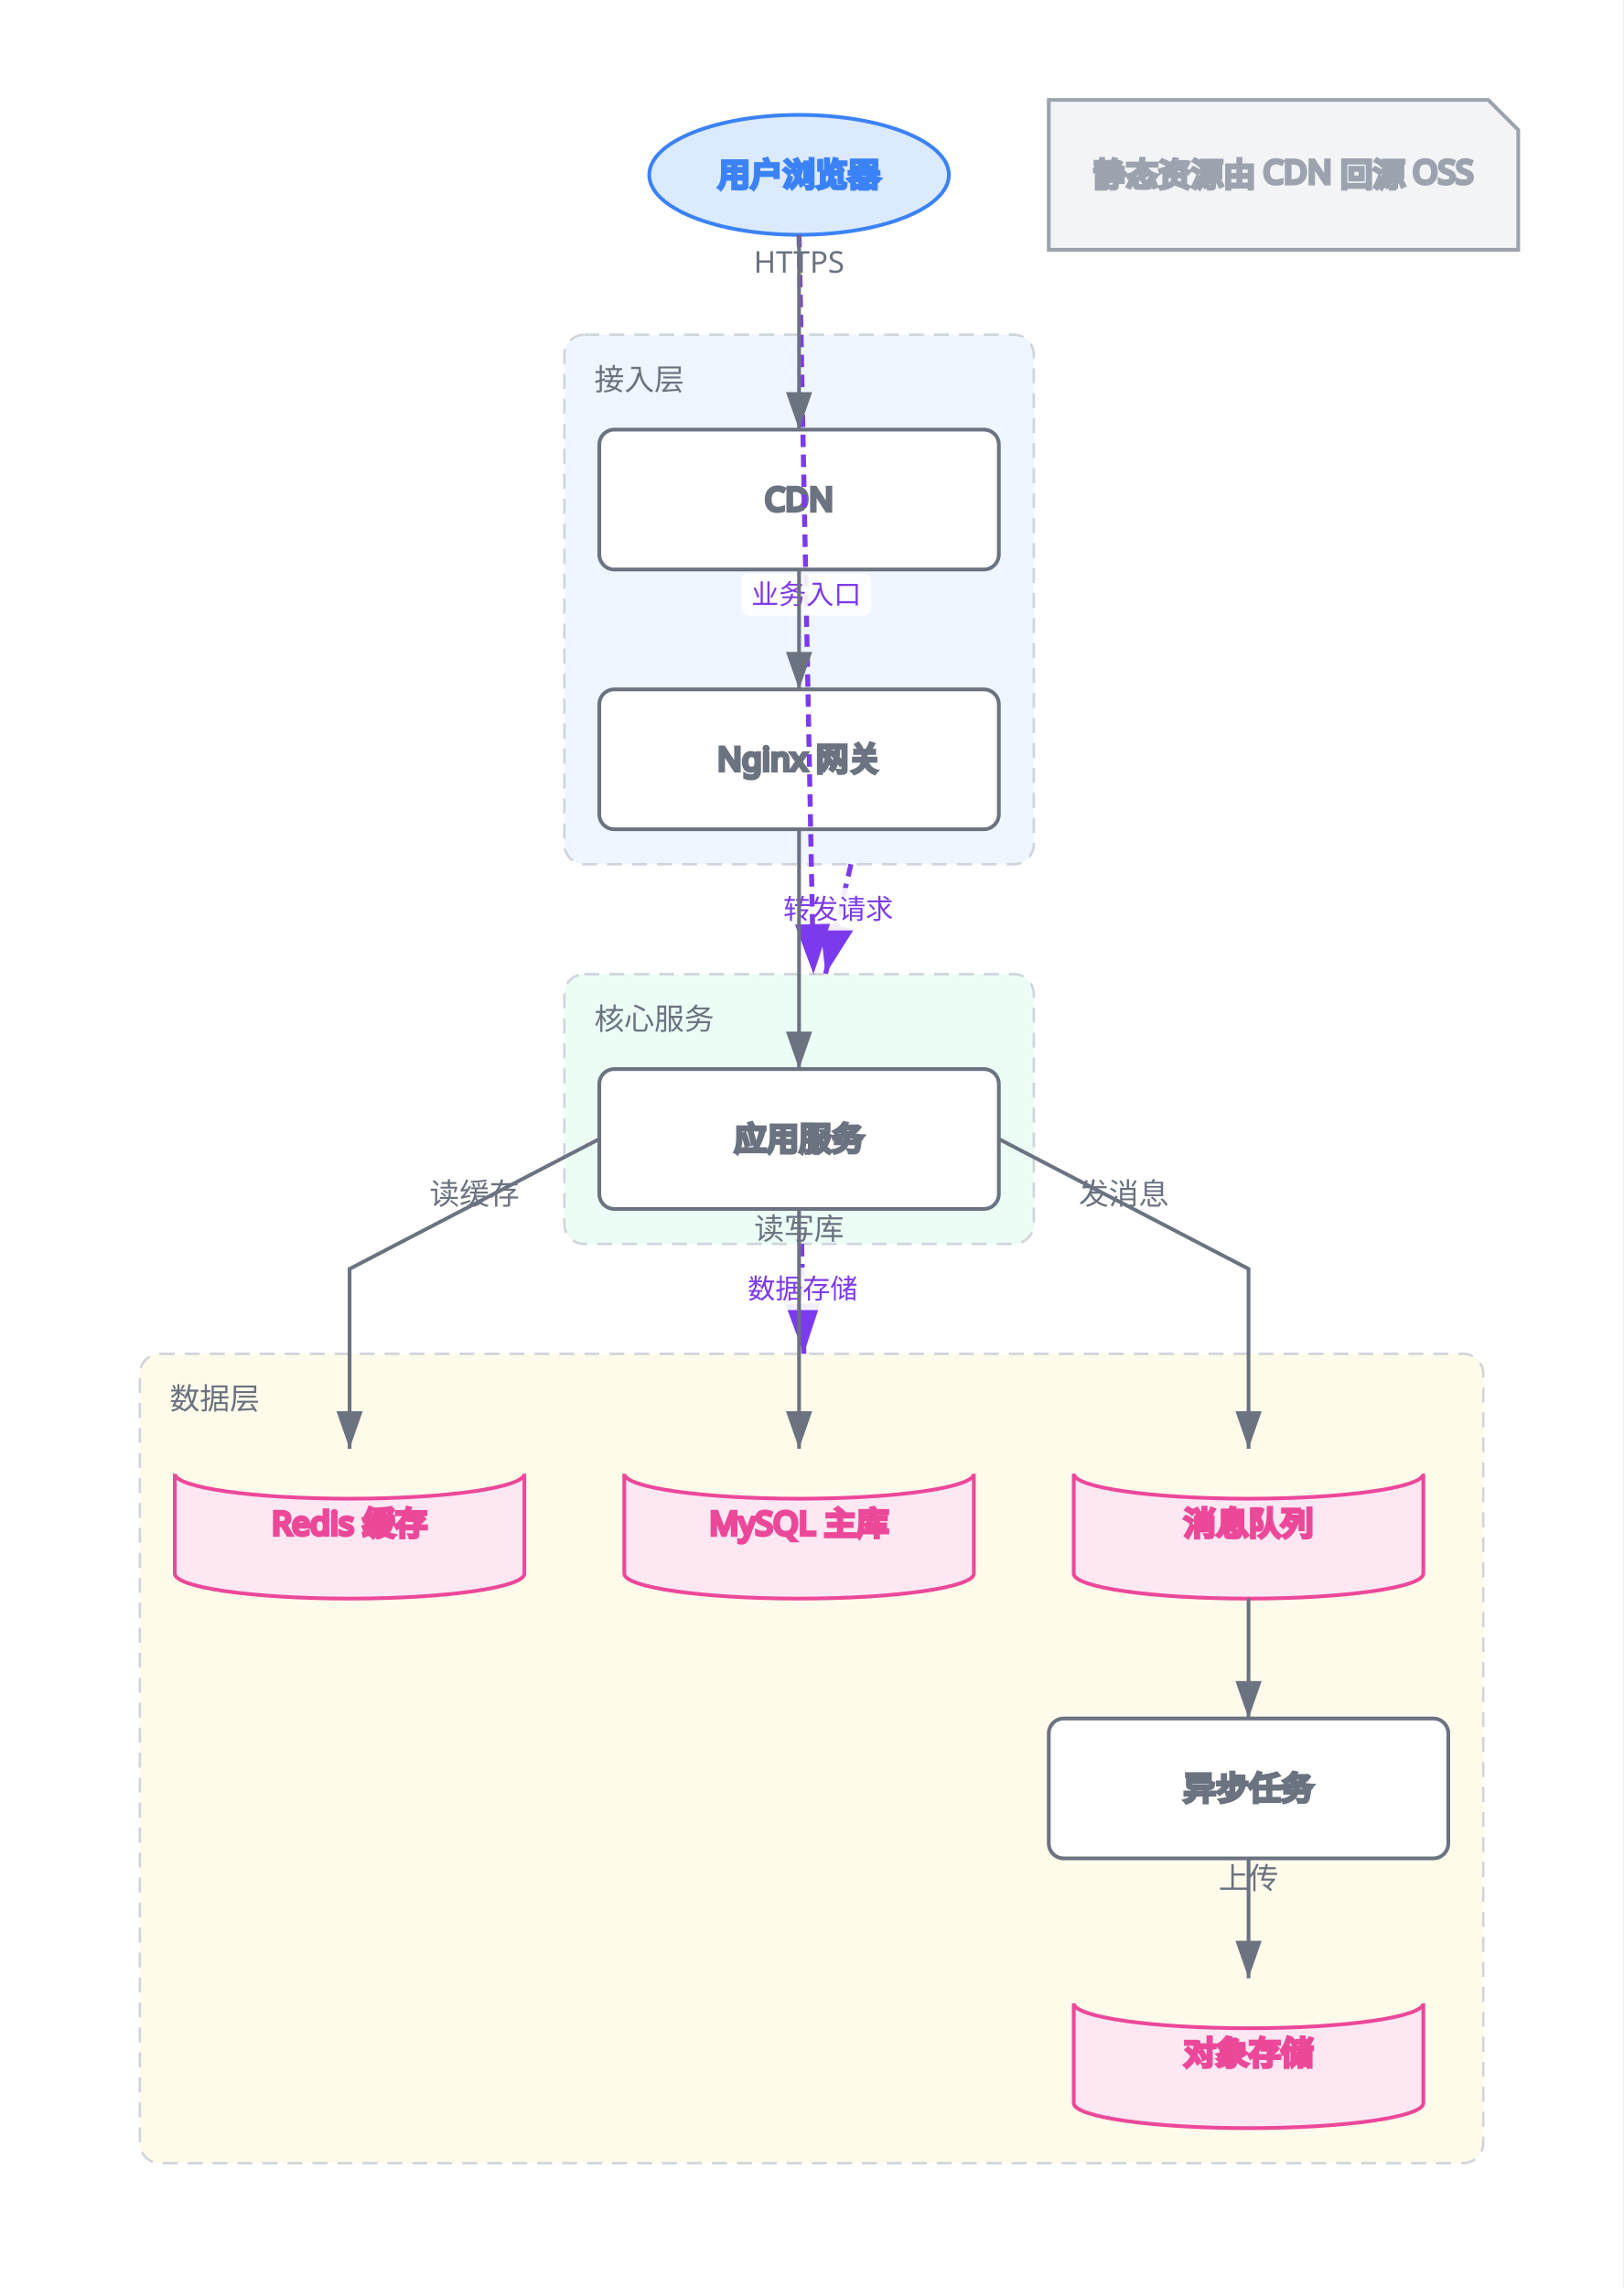
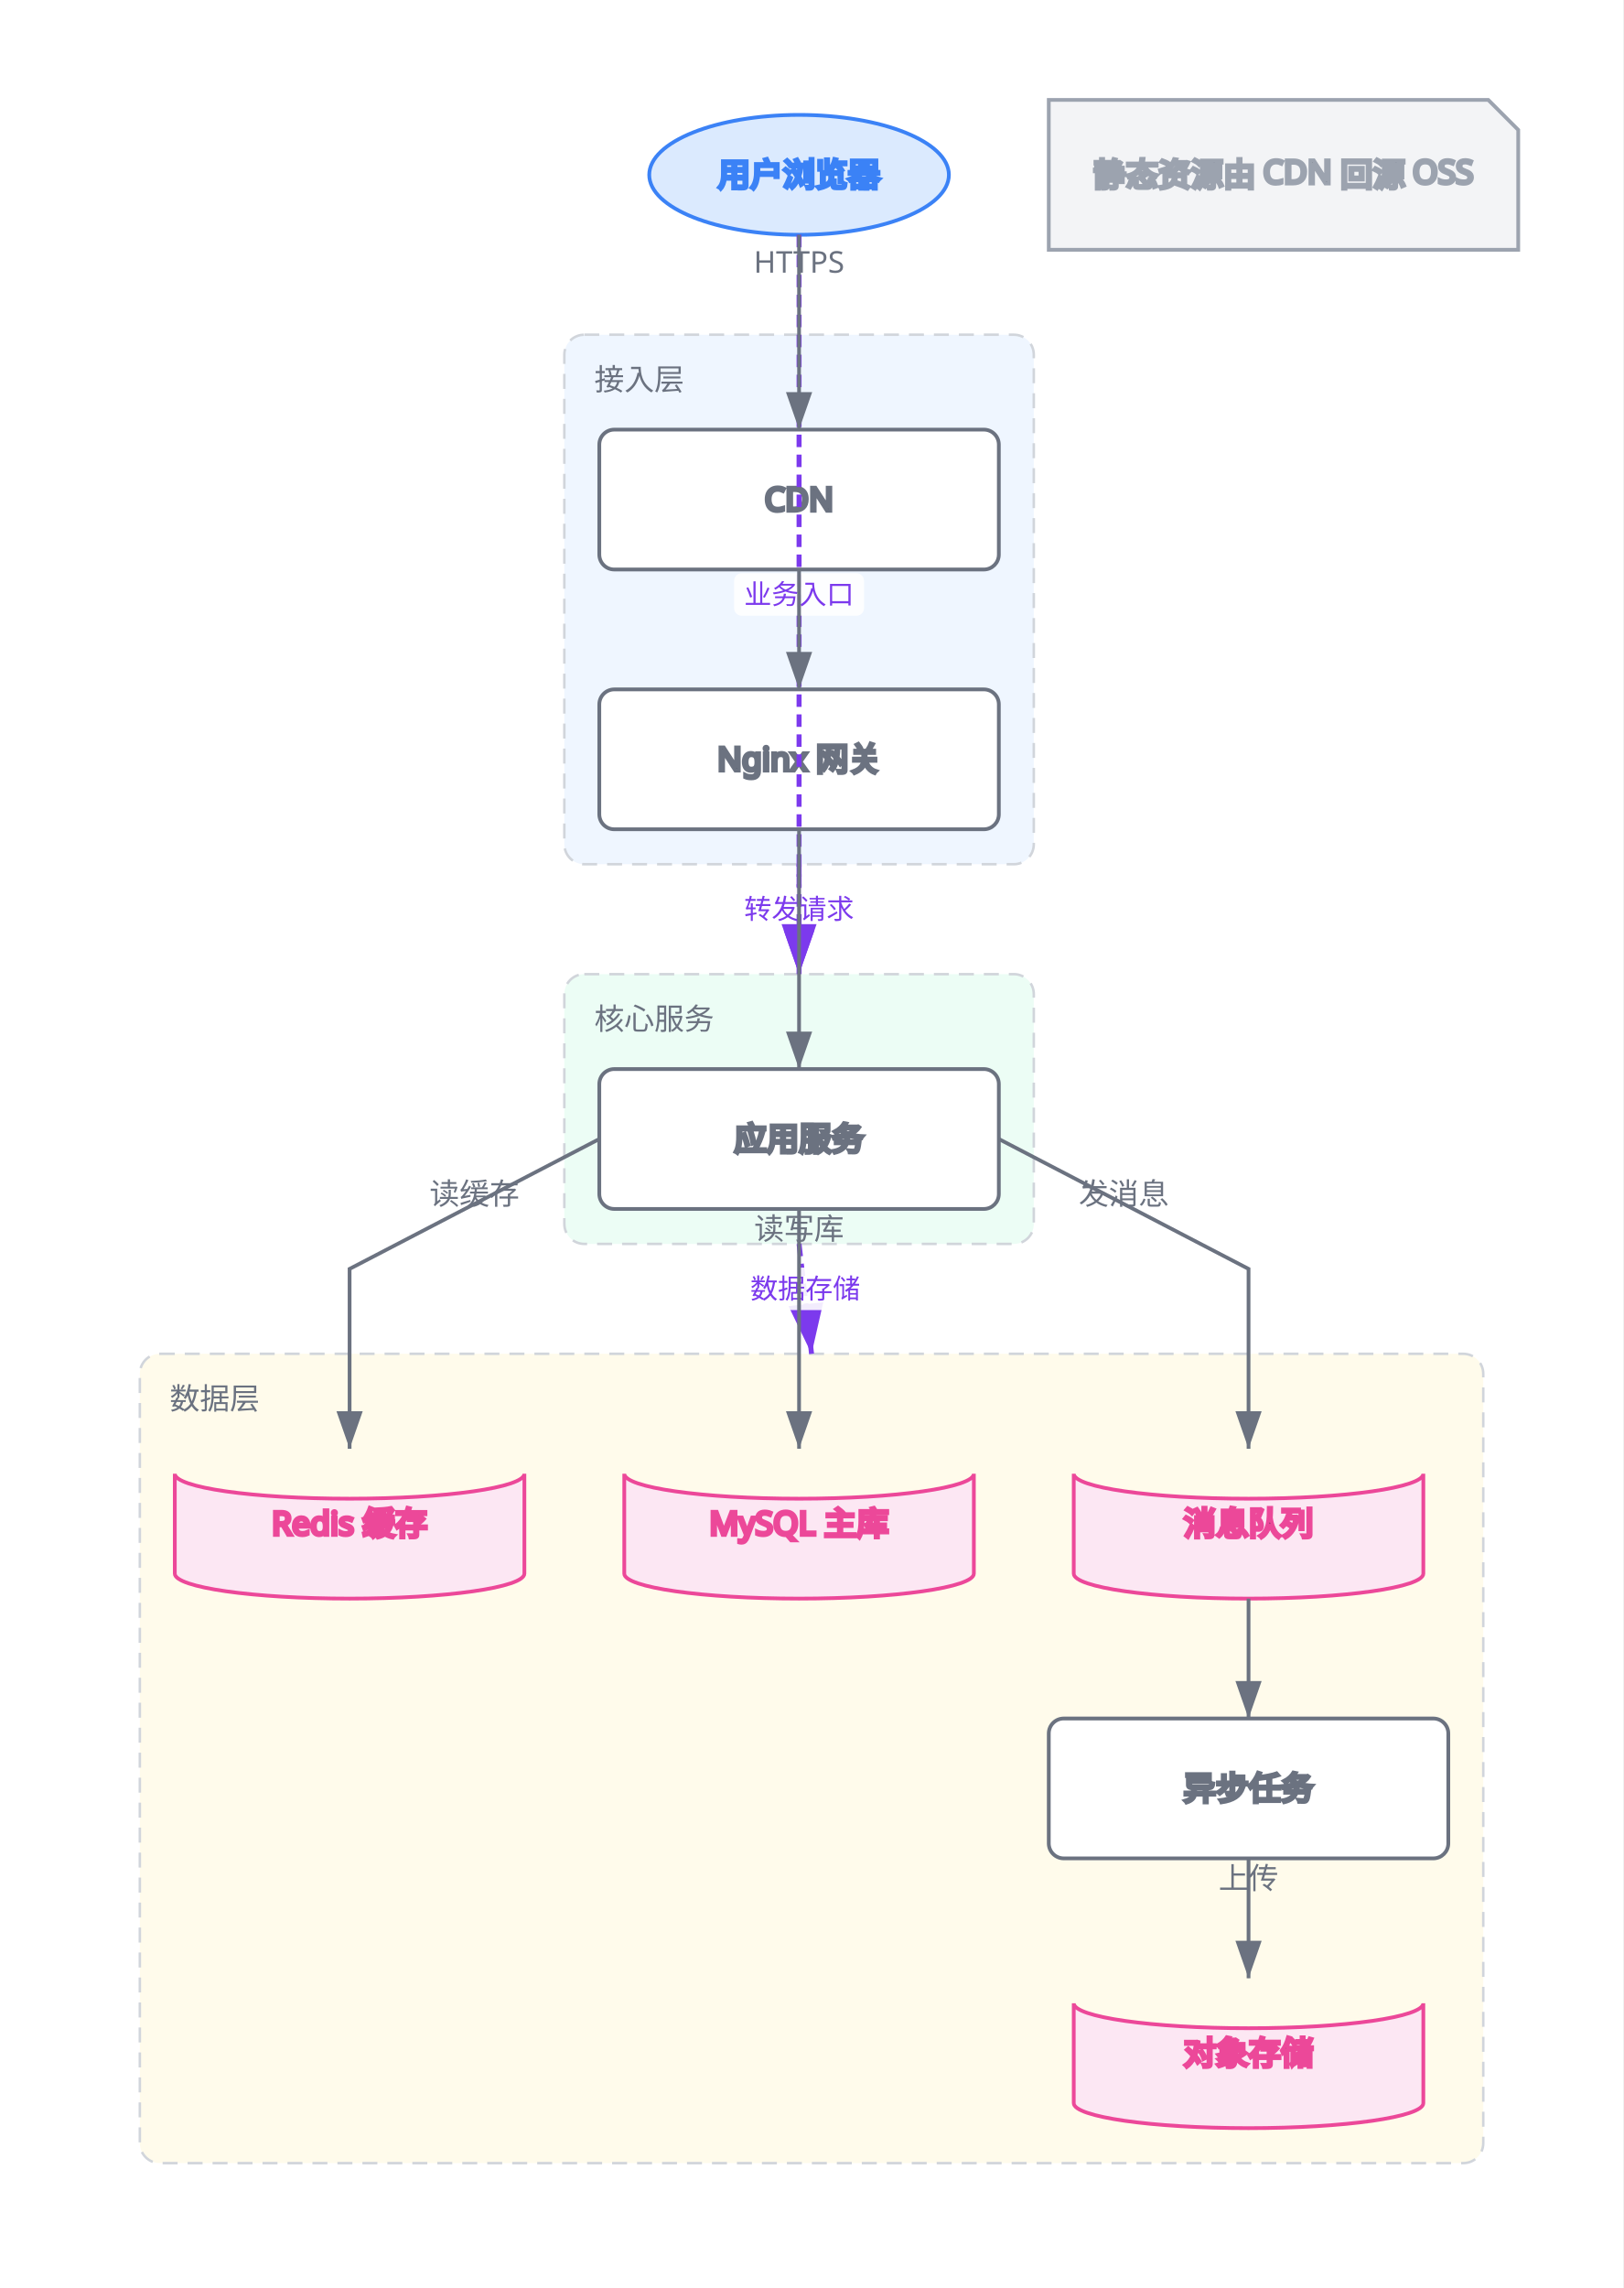
<svg xmlns="http://www.w3.org/2000/svg" width="650" height="916" viewBox="0 0 650 916">
  <defs>
    <marker id="arrowhead" markerWidth="10" markerHeight="7" refX="10" refY="3.5" orient="auto">
      <polygon points="0 0, 10 3.5, 0 7" fill="#6b7280" />
    </marker>
    <marker id="arrowhead-purple" markerWidth="10" markerHeight="7" refX="10" refY="3.5" orient="auto">
      <polygon points="0 0, 10 3.5, 0 7" fill="#7c3aed" />
    </marker>
  </defs>
-   <style>.lgdl-anchors,.lgdl-edge-anchors{opacity:0;pointer-events:none;transition:opacity .12s ease}.lgdl-node:hover + .lgdl-anchors,.lgdl-class:hover + .lgdl-anchors{opacity:1}.lgdl-edge:hover + .lgdl-edge-anchors,.lgdl-aggregate-edge:hover + .lgdl-edge-anchors{opacity:1}</style>
+   <style>.lgdl-anchors,.lgdl-edge-anchors{opacity:0;pointer-events:none;transition:opacity .12s ease}.lgdl-node:hover + .lgdl-anchors,.lgdl-class:hover + .lgdl-anchors,.lgdl-group:hover + .lgdl-anchors,.lgdl-lane:hover + .lgdl-anchors{opacity:1}.lgdl-edge:hover + .lgdl-edge-anchors,.lgdl-aggregate-edge:hover + .lgdl-edge-anchors{opacity:1}</style>
  <rect x="0" y="0" width="650" height="916" fill="#ffffff" />
  <g class="lgdl-group">
    <rect x="226" y="134" width="188" height="212" rx="8" fill="#eff6ff" stroke="#d1d5db" stroke-dasharray="6 4" />
    <text x="238" y="152" font-family="'Segoe UI', 'PingFang SC', 'Microsoft YaHei', sans-serif" font-size="12" fill="#6b7280" text-anchor="start" dominant-baseline="middle">接入层</text>
  </g>
+   <g class="lgdl-anchors">
+     <circle cx="414.0" cy="240.0" r="3" fill="#64748b" />
+     <circle cx="414.0" cy="334.0" r="3" fill="#64748b" />
+     <circle cx="320.0" cy="346.0" r="3" fill="#64748b" />
+     <circle cx="226.0" cy="334.0" r="3" fill="#64748b" />
+     <circle cx="226.0" cy="240.0" r="3" fill="#64748b" />
+     <circle cx="226.0" cy="146.0" r="3" fill="#64748b" />
+     <circle cx="320.0" cy="134.0" r="3" fill="#64748b" />
+     <circle cx="414.0" cy="146.0" r="3" fill="#64748b" />
+   </g>
  <g class="lgdl-group">
    <rect x="226" y="390" width="188" height="108" rx="8" fill="#ecfdf5" stroke="#d1d5db" stroke-dasharray="6 4" />
    <text x="238" y="408" font-family="'Segoe UI', 'PingFang SC', 'Microsoft YaHei', sans-serif" font-size="12" fill="#6b7280" text-anchor="start" dominant-baseline="middle">核心服务</text>
  </g>
+   <g class="lgdl-anchors">
+     <circle cx="414.0" cy="444.0" r="3" fill="#64748b" />
+     <circle cx="374.0" cy="498.0" r="3" fill="#64748b" />
+     <circle cx="320.0" cy="498.0" r="3" fill="#64748b" />
+     <circle cx="266.0" cy="498.0" r="3" fill="#64748b" />
+     <circle cx="226.0" cy="444.0" r="3" fill="#64748b" />
+     <circle cx="266.0" cy="390.0" r="3" fill="#64748b" />
+     <circle cx="320.0" cy="390.0" r="3" fill="#64748b" />
+     <circle cx="374.0" cy="390.0" r="3" fill="#64748b" />
+   </g>
  <g class="lgdl-group">
    <rect x="56" y="542" width="538" height="324" rx="8" fill="#fffbeb" stroke="#d1d5db" stroke-dasharray="6 4" />
    <text x="68" y="560" font-family="'Segoe UI', 'PingFang SC', 'Microsoft YaHei', sans-serif" font-size="12" fill="#6b7280" text-anchor="start" dominant-baseline="middle">数据层</text>
+   </g>
+   <g class="lgdl-anchors">
+     <circle cx="594.0" cy="704.0" r="3" fill="#64748b" />
+     <circle cx="487.0" cy="866.0" r="3" fill="#64748b" />
+     <circle cx="325.0" cy="866.0" r="3" fill="#64748b" />
+     <circle cx="163.0" cy="866.0" r="3" fill="#64748b" />
+     <circle cx="56.0" cy="704.0" r="3" fill="#64748b" />
+     <circle cx="163.0" cy="542.0" r="3" fill="#64748b" />
+     <circle cx="325.0" cy="542.0" r="3" fill="#64748b" />
+     <circle cx="487.0" cy="542.0" r="3" fill="#64748b" />
  </g>
  <g class="lgdl-node" fill="#dbeafe" stroke="#3b82f6" stroke-width="1.5">
    <rect x="260" y="46" width="120" height="48" rx="60" ry="60" />
    <text x="320" y="70" font-family="'Segoe UI', 'PingFang SC', 'Microsoft YaHei', sans-serif" font-size="13" fill="#1f2937" text-anchor="middle" dominant-baseline="middle">用户浏览器</text>
  </g>
  <g class="lgdl-anchors">
    <circle cx="380.0" cy="70.0" r="3" fill="#3b82f6" />
    <circle cx="344.0" cy="94.0" r="3" fill="#3b82f6" />
    <circle cx="320.0" cy="94.0" r="3" fill="#3b82f6" />
    <circle cx="296.0" cy="94.0" r="3" fill="#3b82f6" />
    <circle cx="260.0" cy="70.0" r="3" fill="#3b82f6" />
    <circle cx="296.0" cy="46.0" r="3" fill="#3b82f6" />
    <circle cx="320.0" cy="46.0" r="3" fill="#3b82f6" />
    <circle cx="344.0" cy="46.0" r="3" fill="#3b82f6" />
  </g>
  <g class="lgdl-node" fill="#ffffff" stroke="#6b7280" stroke-width="1.5">
    <rect x="240" y="172" width="160" height="56" rx="6" ry="6" />
    <text x="320" y="200" font-family="'Segoe UI', 'PingFang SC', 'Microsoft YaHei', sans-serif" font-size="13" fill="#1f2937" text-anchor="middle" dominant-baseline="middle">CDN</text>
  </g>
  <g class="lgdl-anchors">
    <circle cx="400.0" cy="200.0" r="3" fill="#6b7280" />
    <circle cx="348.0" cy="228.0" r="3" fill="#6b7280" />
    <circle cx="320.0" cy="228.0" r="3" fill="#6b7280" />
    <circle cx="292.0" cy="228.0" r="3" fill="#6b7280" />
    <circle cx="240.0" cy="200.0" r="3" fill="#6b7280" />
    <circle cx="292.0" cy="172.0" r="3" fill="#6b7280" />
    <circle cx="320.0" cy="172.0" r="3" fill="#6b7280" />
    <circle cx="348.0" cy="172.0" r="3" fill="#6b7280" />
  </g>
  <g class="lgdl-node" fill="#ffffff" stroke="#6b7280" stroke-width="1.5">
    <rect x="240" y="276" width="160" height="56" rx="6" ry="6" />
    <text x="320" y="304" font-family="'Segoe UI', 'PingFang SC', 'Microsoft YaHei', sans-serif" font-size="13" fill="#1f2937" text-anchor="middle" dominant-baseline="middle">Nginx 网关</text>
  </g>
  <g class="lgdl-anchors">
    <circle cx="400.0" cy="304.0" r="3" fill="#6b7280" />
    <circle cx="348.0" cy="332.0" r="3" fill="#6b7280" />
    <circle cx="320.0" cy="332.0" r="3" fill="#6b7280" />
    <circle cx="292.0" cy="332.0" r="3" fill="#6b7280" />
    <circle cx="240.0" cy="304.0" r="3" fill="#6b7280" />
    <circle cx="292.0" cy="276.0" r="3" fill="#6b7280" />
    <circle cx="320.0" cy="276.0" r="3" fill="#6b7280" />
    <circle cx="348.0" cy="276.0" r="3" fill="#6b7280" />
  </g>
  <g class="lgdl-node" fill="#ffffff" stroke="#6b7280" stroke-width="1.5">
    <rect x="240" y="428" width="160" height="56" rx="6" ry="6" />
    <text x="320" y="456" font-family="'Segoe UI', 'PingFang SC', 'Microsoft YaHei', sans-serif" font-size="13" fill="#1f2937" text-anchor="middle" dominant-baseline="middle">应用服务</text>
  </g>
  <g class="lgdl-anchors">
    <circle cx="400.0" cy="456.0" r="3" fill="#6b7280" />
    <circle cx="348.0" cy="484.0" r="3" fill="#6b7280" />
    <circle cx="320.0" cy="484.0" r="3" fill="#6b7280" />
    <circle cx="292.0" cy="484.0" r="3" fill="#6b7280" />
    <circle cx="240.0" cy="456.0" r="3" fill="#6b7280" />
    <circle cx="292.0" cy="428.0" r="3" fill="#6b7280" />
    <circle cx="320.0" cy="428.0" r="3" fill="#6b7280" />
    <circle cx="348.0" cy="428.0" r="3" fill="#6b7280" />
  </g>
  <g class="lgdl-node" fill="#fce7f3" stroke="#ec4899" stroke-width="1.5">
    <path d="M 70,590 L 70,630 A 70,10 0 0 0 210,630 L 210,590 A 70,10 0 0 1 70,590 Z" />
    <text x="140" y="610" font-family="'Segoe UI', 'PingFang SC', 'Microsoft YaHei', sans-serif" font-size="13" fill="#1f2937" text-anchor="middle" dominant-baseline="middle">Redis 缓存</text>
  </g>
  <g class="lgdl-anchors">
    <circle cx="210.0" cy="610.0" r="3" fill="#ec4899" />
    <circle cx="169.1" cy="639.1" r="3" fill="#ec4899" />
    <circle cx="140.0" cy="640.0" r="3" fill="#ec4899" />
    <circle cx="110.9" cy="639.1" r="3" fill="#ec4899" />
    <circle cx="70.0" cy="610.0" r="3" fill="#ec4899" />
    <circle cx="110.9" cy="580.9" r="3" fill="#ec4899" />
    <circle cx="140.0" cy="580.0" r="3" fill="#ec4899" />
    <circle cx="169.1" cy="580.9" r="3" fill="#ec4899" />
  </g>
  <g class="lgdl-node" fill="#fce7f3" stroke="#ec4899" stroke-width="1.5">
    <path d="M 250,590 L 250,630 A 70,10 0 0 0 390,630 L 390,590 A 70,10 0 0 1 250,590 Z" />
    <text x="320" y="610" font-family="'Segoe UI', 'PingFang SC', 'Microsoft YaHei', sans-serif" font-size="13" fill="#1f2937" text-anchor="middle" dominant-baseline="middle">MySQL 主库</text>
  </g>
  <g class="lgdl-anchors">
    <circle cx="390.0" cy="610.0" r="3" fill="#ec4899" />
    <circle cx="349.1" cy="639.1" r="3" fill="#ec4899" />
    <circle cx="320.0" cy="640.0" r="3" fill="#ec4899" />
    <circle cx="290.9" cy="639.1" r="3" fill="#ec4899" />
    <circle cx="250.0" cy="610.0" r="3" fill="#ec4899" />
    <circle cx="290.9" cy="580.9" r="3" fill="#ec4899" />
    <circle cx="320.0" cy="580.0" r="3" fill="#ec4899" />
    <circle cx="349.1" cy="580.9" r="3" fill="#ec4899" />
  </g>
  <g class="lgdl-node" fill="#fce7f3" stroke="#ec4899" stroke-width="1.5">
    <path d="M 430,590 L 430,630 A 70,10 0 0 0 570,630 L 570,590 A 70,10 0 0 1 430,590 Z" />
    <text x="500" y="610" font-family="'Segoe UI', 'PingFang SC', 'Microsoft YaHei', sans-serif" font-size="13" fill="#1f2937" text-anchor="middle" dominant-baseline="middle">消息队列</text>
  </g>
  <g class="lgdl-anchors">
    <circle cx="570.0" cy="610.0" r="3" fill="#ec4899" />
    <circle cx="529.1" cy="639.1" r="3" fill="#ec4899" />
    <circle cx="500.0" cy="640.0" r="3" fill="#ec4899" />
    <circle cx="470.9" cy="639.1" r="3" fill="#ec4899" />
    <circle cx="430.0" cy="610.0" r="3" fill="#ec4899" />
    <circle cx="470.9" cy="580.9" r="3" fill="#ec4899" />
    <circle cx="500.0" cy="580.0" r="3" fill="#ec4899" />
    <circle cx="529.1" cy="580.9" r="3" fill="#ec4899" />
  </g>
  <g class="lgdl-node" fill="#ffffff" stroke="#6b7280" stroke-width="1.5">
    <rect x="420" y="688" width="160" height="56" rx="6" ry="6" />
    <text x="500" y="716" font-family="'Segoe UI', 'PingFang SC', 'Microsoft YaHei', sans-serif" font-size="13" fill="#1f2937" text-anchor="middle" dominant-baseline="middle">异步任务</text>
  </g>
  <g class="lgdl-anchors">
    <circle cx="580.0" cy="716.0" r="3" fill="#6b7280" />
    <circle cx="528.0" cy="744.0" r="3" fill="#6b7280" />
    <circle cx="500.0" cy="744.0" r="3" fill="#6b7280" />
    <circle cx="472.0" cy="744.0" r="3" fill="#6b7280" />
    <circle cx="420.0" cy="716.0" r="3" fill="#6b7280" />
    <circle cx="472.0" cy="688.0" r="3" fill="#6b7280" />
    <circle cx="500.0" cy="688.0" r="3" fill="#6b7280" />
    <circle cx="528.0" cy="688.0" r="3" fill="#6b7280" />
  </g>
  <g class="lgdl-node" fill="#fce7f3" stroke="#ec4899" stroke-width="1.5">
    <path d="M 430,802 L 430,842 A 70,10 0 0 0 570,842 L 570,802 A 70,10 0 0 1 430,802 Z" />
    <text x="500" y="822" font-family="'Segoe UI', 'PingFang SC', 'Microsoft YaHei', sans-serif" font-size="13" fill="#1f2937" text-anchor="middle" dominant-baseline="middle">对象存储</text>
  </g>
  <g class="lgdl-anchors">
    <circle cx="570.0" cy="822.0" r="3" fill="#ec4899" />
    <circle cx="529.1" cy="851.1" r="3" fill="#ec4899" />
    <circle cx="500.0" cy="852.0" r="3" fill="#ec4899" />
    <circle cx="470.9" cy="851.1" r="3" fill="#ec4899" />
    <circle cx="430.0" cy="822.0" r="3" fill="#ec4899" />
    <circle cx="470.9" cy="792.9" r="3" fill="#ec4899" />
    <circle cx="500.0" cy="792.0" r="3" fill="#ec4899" />
    <circle cx="529.1" cy="792.9" r="3" fill="#ec4899" />
  </g>
  <g class="lgdl-node" fill="#f3f4f6" stroke="#9ca3af" stroke-width="1.5">
    <path d="M 420,40 L 596,40 L 608,52 L 608,100 L 420,100 Z" />
    <text x="514" y="70" font-family="'Segoe UI', 'PingFang SC', 'Microsoft YaHei', sans-serif" font-size="13" fill="#1f2937" text-anchor="middle" dominant-baseline="middle">静态资源由 CDN 回源 OSS</text>
  </g>
  <g class="lgdl-anchors">
    <circle cx="608.0" cy="70.0" r="3" fill="#9ca3af" />
    <circle cx="544.0" cy="100.0" r="3" fill="#9ca3af" />
    <circle cx="514.0" cy="100.0" r="3" fill="#9ca3af" />
    <circle cx="484.0" cy="100.0" r="3" fill="#9ca3af" />
    <circle cx="420.0" cy="70.0" r="3" fill="#9ca3af" />
    <circle cx="484.0" cy="40.0" r="3" fill="#9ca3af" />
    <circle cx="514.0" cy="40.0" r="3" fill="#9ca3af" />
    <circle cx="544.0" cy="40.0" r="3" fill="#9ca3af" />
  </g>
  <g class="lgdl-aggregate-edge">
-     <line x1="340.784" y1="346" x2="330.588" y2="390" stroke="#7c3aed" stroke-width="2" stroke-dasharray="5 3" marker-end="url(#arrowhead-purple)" />
-     <rect x="309.7" y="355.5" width="52" height="17" rx="3" fill="#ffffff" opacity="0.9" />
-     <text x="335.686" y="364" font-family="'Segoe UI', 'PingFang SC', 'Microsoft YaHei', sans-serif" font-size="11" fill="#7c3aed" text-anchor="middle" dominant-baseline="middle">转发请求</text>
-   </g>
-   <g class="lgdl-edge-anchors">
-     <circle cx="340.8" cy="346.0" r="3.5" fill="#7c3aed" />
-     <circle cx="330.6" cy="390.0" r="3.5" fill="#7c3aed" />
+     <line x1="320" y1="346" x2="320" y2="390" stroke="#7c3aed" stroke-width="2" stroke-dasharray="5 3" marker-end="url(#arrowhead-purple)" />
+     <rect x="294.0" y="355.5" width="52" height="17" rx="3" fill="#ffffff" opacity="0.9" />
+     <text x="320" y="364" font-family="'Segoe UI', 'PingFang SC', 'Microsoft YaHei', sans-serif" font-size="11" fill="#7c3aed" text-anchor="middle" dominant-baseline="middle">转发请求</text>
+   </g>
+   <g class="lgdl-edge-anchors">
+     <circle cx="320.0" cy="346.0" r="3.5" fill="#7c3aed" />
+     <circle cx="320.0" cy="390.0" r="3.5" fill="#7c3aed" />
  </g>
  <g class="lgdl-aggregate-edge">
-     <line x1="321.038" y1="498" x2="321.885" y2="542" stroke="#7c3aed" stroke-width="2" stroke-dasharray="5 3" marker-end="url(#arrowhead-purple)" />
-     <rect x="295.5" y="507.5" width="52" height="17" rx="3" fill="#ffffff" opacity="0.9" />
-     <text x="321.462" y="516" font-family="'Segoe UI', 'PingFang SC', 'Microsoft YaHei', sans-serif" font-size="11" fill="#7c3aed" text-anchor="middle" dominant-baseline="middle">数据存储</text>
-   </g>
-   <g class="lgdl-edge-anchors">
-     <circle cx="321.0" cy="498.0" r="3.5" fill="#7c3aed" />
-     <circle cx="321.9" cy="542.0" r="3.5" fill="#7c3aed" />
+     <line x1="320" y1="498" x2="325" y2="542" stroke="#7c3aed" stroke-width="2" stroke-dasharray="5 3" marker-end="url(#arrowhead-purple)" />
+     <rect x="296.5" y="507.5" width="52" height="17" rx="3" fill="#ffffff" opacity="0.9" />
+     <text x="322.5" y="516" font-family="'Segoe UI', 'PingFang SC', 'Microsoft YaHei', sans-serif" font-size="11" fill="#7c3aed" text-anchor="middle" dominant-baseline="middle">数据存储</text>
+   </g>
+   <g class="lgdl-edge-anchors">
+     <circle cx="320.0" cy="498.0" r="3.5" fill="#7c3aed" />
+     <circle cx="325.0" cy="542.0" r="3.5" fill="#7c3aed" />
  </g>
  <g class="lgdl-aggregate-edge">
-     <line x1="320" y1="94" x2="325.775" y2="390" stroke="#7c3aed" stroke-width="2" stroke-dasharray="5 3" marker-end="url(#arrowhead-purple)" />
-     <rect x="296.9" y="229.5" width="52" height="17" rx="3" fill="#ffffff" opacity="0.9" />
-     <text x="322.888" y="238" font-family="'Segoe UI', 'PingFang SC', 'Microsoft YaHei', sans-serif" font-size="11" fill="#7c3aed" text-anchor="middle" dominant-baseline="middle">业务入口</text>
+     <line x1="320" y1="94" x2="320" y2="390" stroke="#7c3aed" stroke-width="2" stroke-dasharray="5 3" marker-end="url(#arrowhead-purple)" />
+     <rect x="294.0" y="229.5" width="52" height="17" rx="3" fill="#ffffff" opacity="0.9" />
+     <text x="320" y="238" font-family="'Segoe UI', 'PingFang SC', 'Microsoft YaHei', sans-serif" font-size="11" fill="#7c3aed" text-anchor="middle" dominant-baseline="middle">业务入口</text>
  </g>
  <g class="lgdl-edge-anchors">
    <circle cx="320.0" cy="94.0" r="3.5" fill="#7c3aed" />
-     <circle cx="325.8" cy="390.0" r="3.5" fill="#7c3aed" />
+     <circle cx="320.0" cy="390.0" r="3.5" fill="#7c3aed" />
  </g>
  <g class="lgdl-edge">
    <path d="M 320,94 L 320,124 L 320,148 L 320,172" fill="none" stroke="#6b7280" stroke-width="1.5" marker-end="url(#arrowhead)" />
    <text x="320" y="105" font-family="'Segoe UI', 'PingFang SC', 'Microsoft YaHei', sans-serif" font-size="12" fill="#6b7280" text-anchor="middle" dominant-baseline="middle">HTTPS</text>
  </g>
  <g class="lgdl-edge-anchors">
    <circle cx="320.0" cy="94.0" r="3.5" fill="#6b7280" />
    <circle cx="320.0" cy="172.0" r="3.5" fill="#6b7280" />
  </g>
  <g class="lgdl-edge">
    <path d="M 320,228 L 320,252 L 320,276" fill="none" stroke="#6b7280" stroke-width="1.5" marker-end="url(#arrowhead)" />
  </g>
  <g class="lgdl-edge-anchors">
    <circle cx="320.0" cy="228.0" r="3.5" fill="#6b7280" />
    <circle cx="320.0" cy="276.0" r="3.5" fill="#6b7280" />
  </g>
  <g class="lgdl-edge">
    <path d="M 320,332 L 320,356 L 320,380 L 320,404 L 320,428" fill="none" stroke="#6b7280" stroke-width="1.5" marker-end="url(#arrowhead)" />
  </g>
  <g class="lgdl-edge-anchors">
    <circle cx="320.0" cy="332.0" r="3.5" fill="#6b7280" />
    <circle cx="320.0" cy="428.0" r="3.5" fill="#6b7280" />
  </g>
  <g class="lgdl-edge">
    <path d="M 240,456 L 140,508 L 140,532 L 140,556 L 140,580" fill="none" stroke="#6b7280" stroke-width="1.5" marker-end="url(#arrowhead)" />
    <text x="190" y="478" font-family="'Segoe UI', 'PingFang SC', 'Microsoft YaHei', sans-serif" font-size="12" fill="#6b7280" text-anchor="middle" dominant-baseline="middle">读缓存</text>
  </g>
  <g class="lgdl-edge-anchors">
    <circle cx="240.0" cy="456.0" r="3.5" fill="#6b7280" />
    <circle cx="140.0" cy="580.0" r="3.5" fill="#6b7280" />
  </g>
  <g class="lgdl-edge">
    <path d="M 320,484 L 320,508 L 320,532 L 320,556 L 320,580" fill="none" stroke="#6b7280" stroke-width="1.5" marker-end="url(#arrowhead)" />
    <text x="320" y="492" font-family="'Segoe UI', 'PingFang SC', 'Microsoft YaHei', sans-serif" font-size="12" fill="#6b7280" text-anchor="middle" dominant-baseline="middle">读写库</text>
  </g>
  <g class="lgdl-edge-anchors">
    <circle cx="320.0" cy="484.0" r="3.5" fill="#6b7280" />
    <circle cx="320.0" cy="580.0" r="3.5" fill="#6b7280" />
  </g>
  <g class="lgdl-edge">
    <path d="M 400,456 L 500,508 L 500,532 L 500,556 L 500,580" fill="none" stroke="#6b7280" stroke-width="1.5" marker-end="url(#arrowhead)" />
    <text x="450" y="478" font-family="'Segoe UI', 'PingFang SC', 'Microsoft YaHei', sans-serif" font-size="12" fill="#6b7280" text-anchor="middle" dominant-baseline="middle">发消息</text>
  </g>
  <g class="lgdl-edge-anchors">
    <circle cx="400.0" cy="456.0" r="3.5" fill="#6b7280" />
    <circle cx="500.0" cy="580.0" r="3.5" fill="#6b7280" />
  </g>
  <g class="lgdl-edge">
    <path d="M 500,640 L 500,664 L 500,688" fill="none" stroke="#6b7280" stroke-width="1.5" marker-end="url(#arrowhead)" />
  </g>
  <g class="lgdl-edge-anchors">
    <circle cx="500.0" cy="640.0" r="3.5" fill="#6b7280" />
    <circle cx="500.0" cy="688.0" r="3.5" fill="#6b7280" />
  </g>
  <g class="lgdl-edge">
    <path d="M 500,744 L 500,768 L 500,792" fill="none" stroke="#6b7280" stroke-width="1.5" marker-end="url(#arrowhead)" />
    <text x="500" y="752" font-family="'Segoe UI', 'PingFang SC', 'Microsoft YaHei', sans-serif" font-size="12" fill="#6b7280" text-anchor="middle" dominant-baseline="middle">上传</text>
  </g>
  <g class="lgdl-edge-anchors">
    <circle cx="500.0" cy="744.0" r="3.5" fill="#6b7280" />
    <circle cx="500.0" cy="792.0" r="3.5" fill="#6b7280" />
  </g>
</svg>
